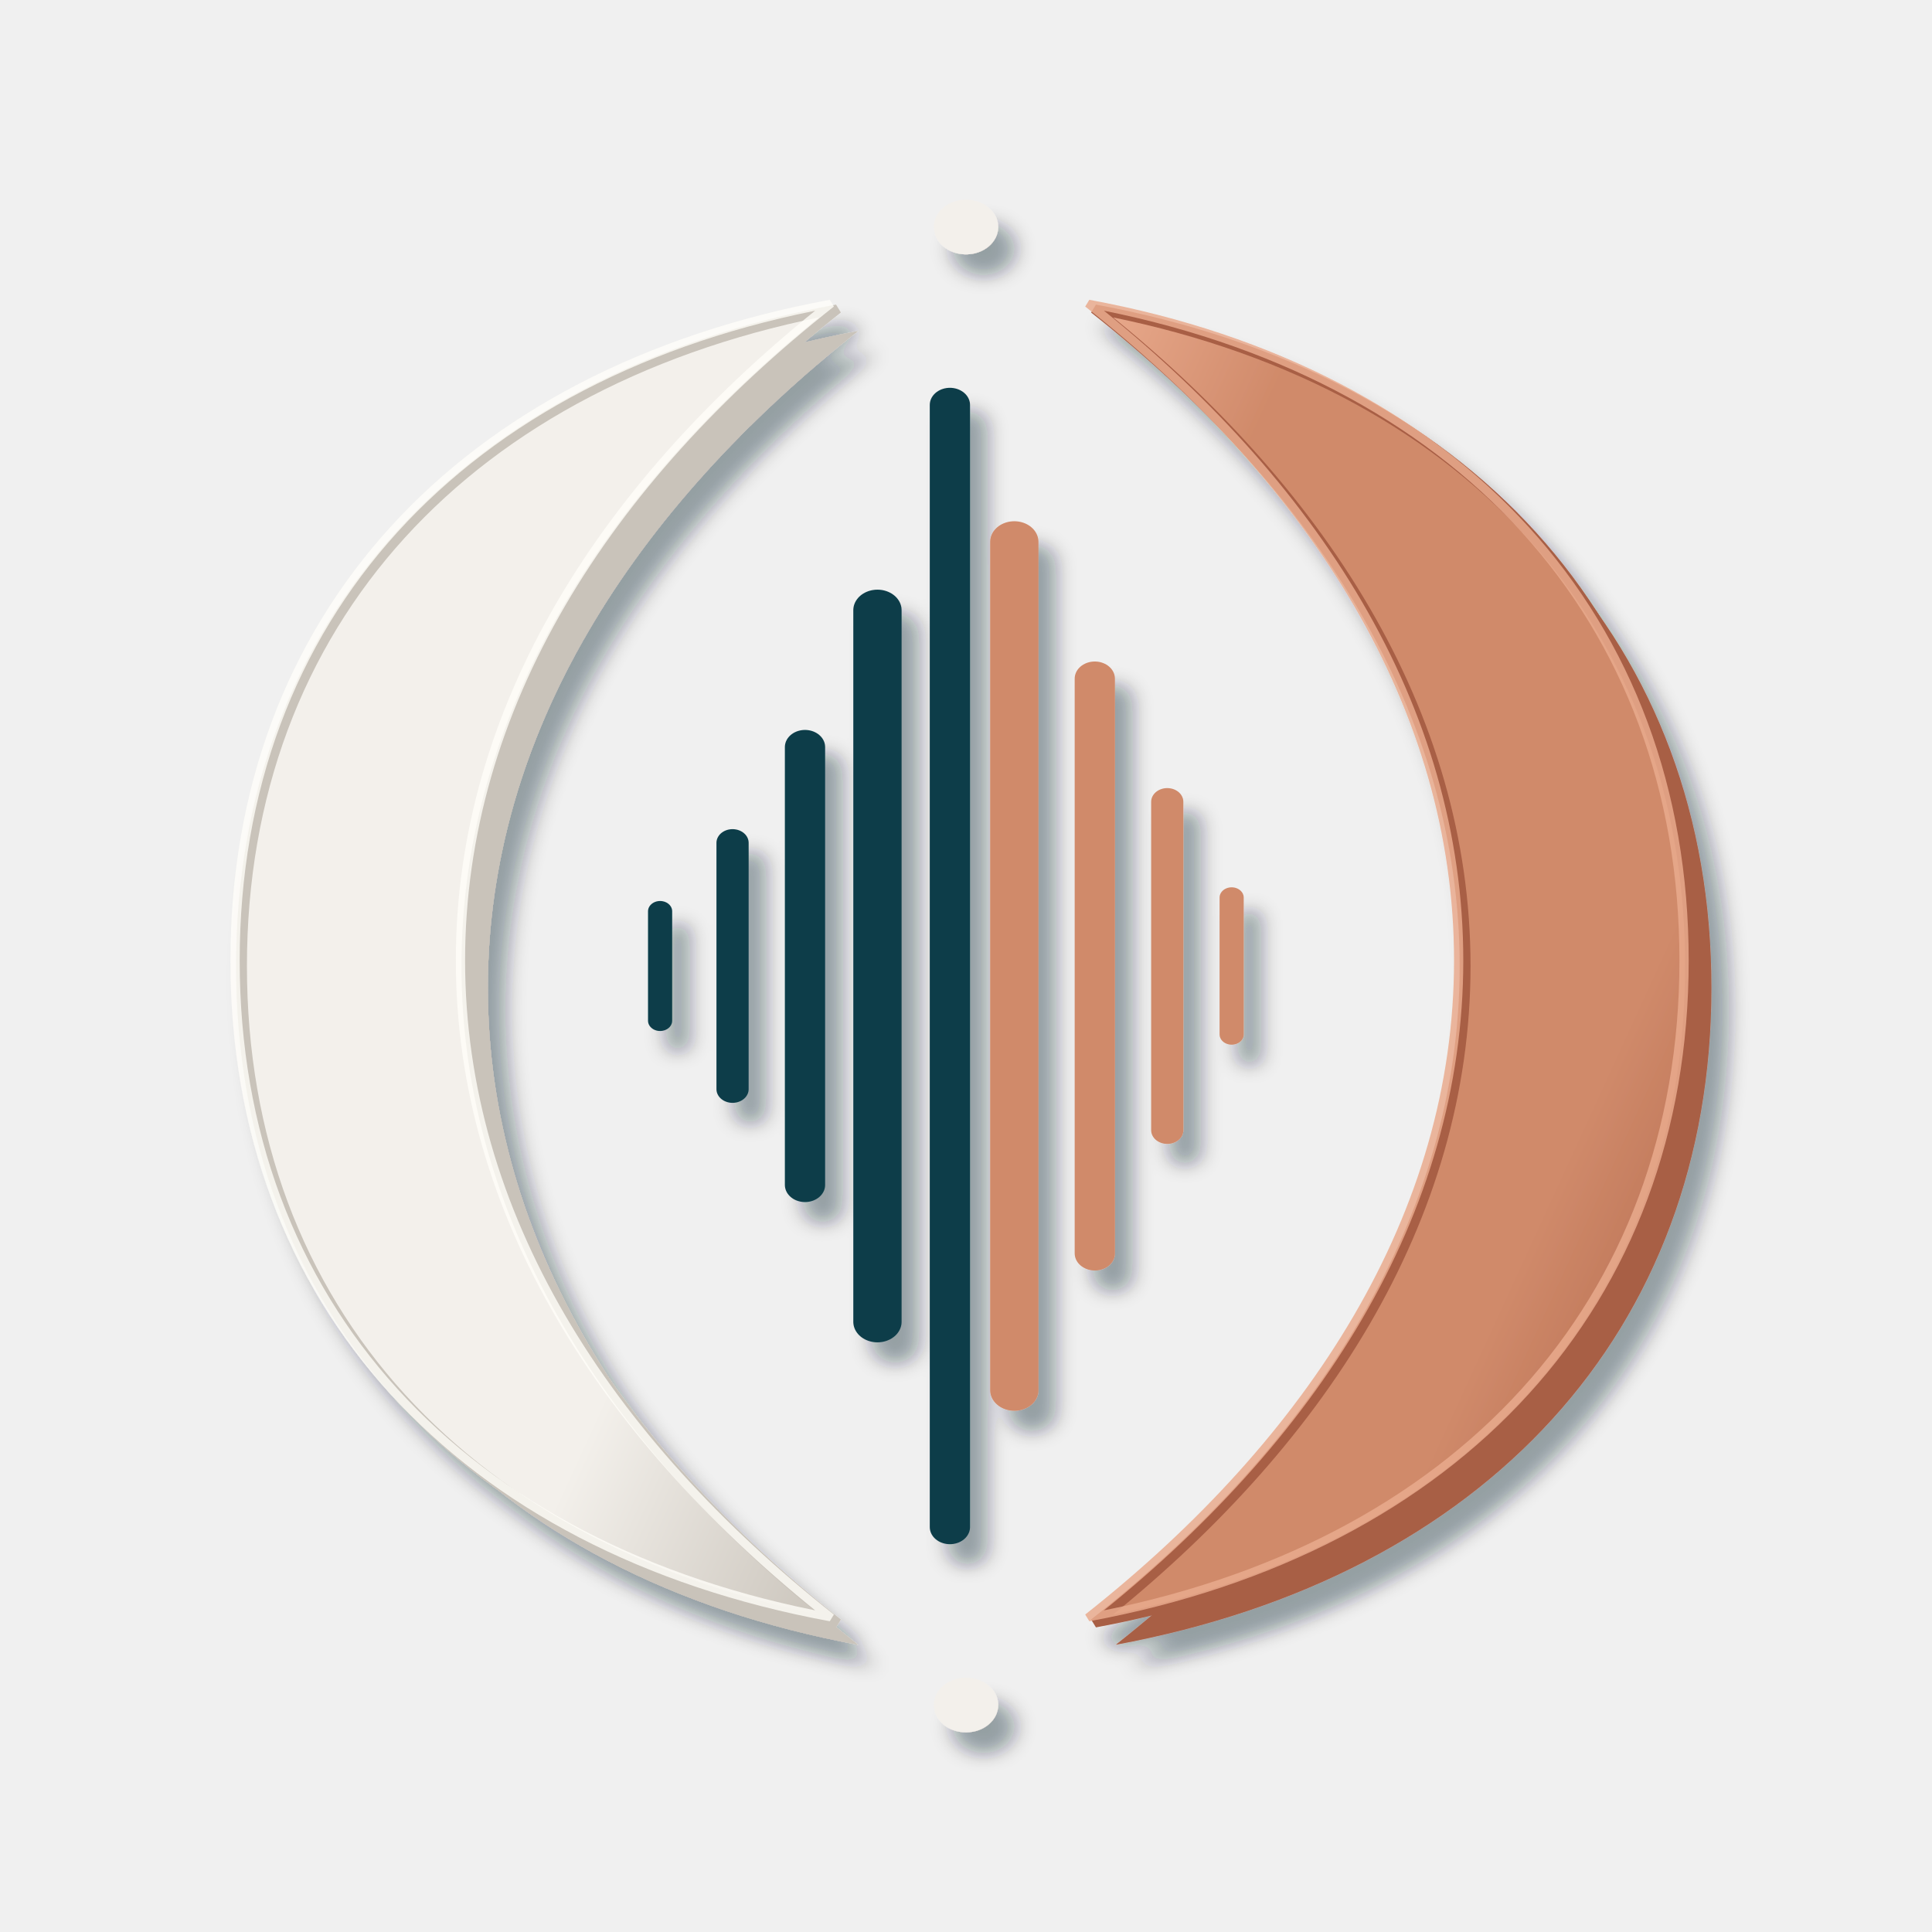
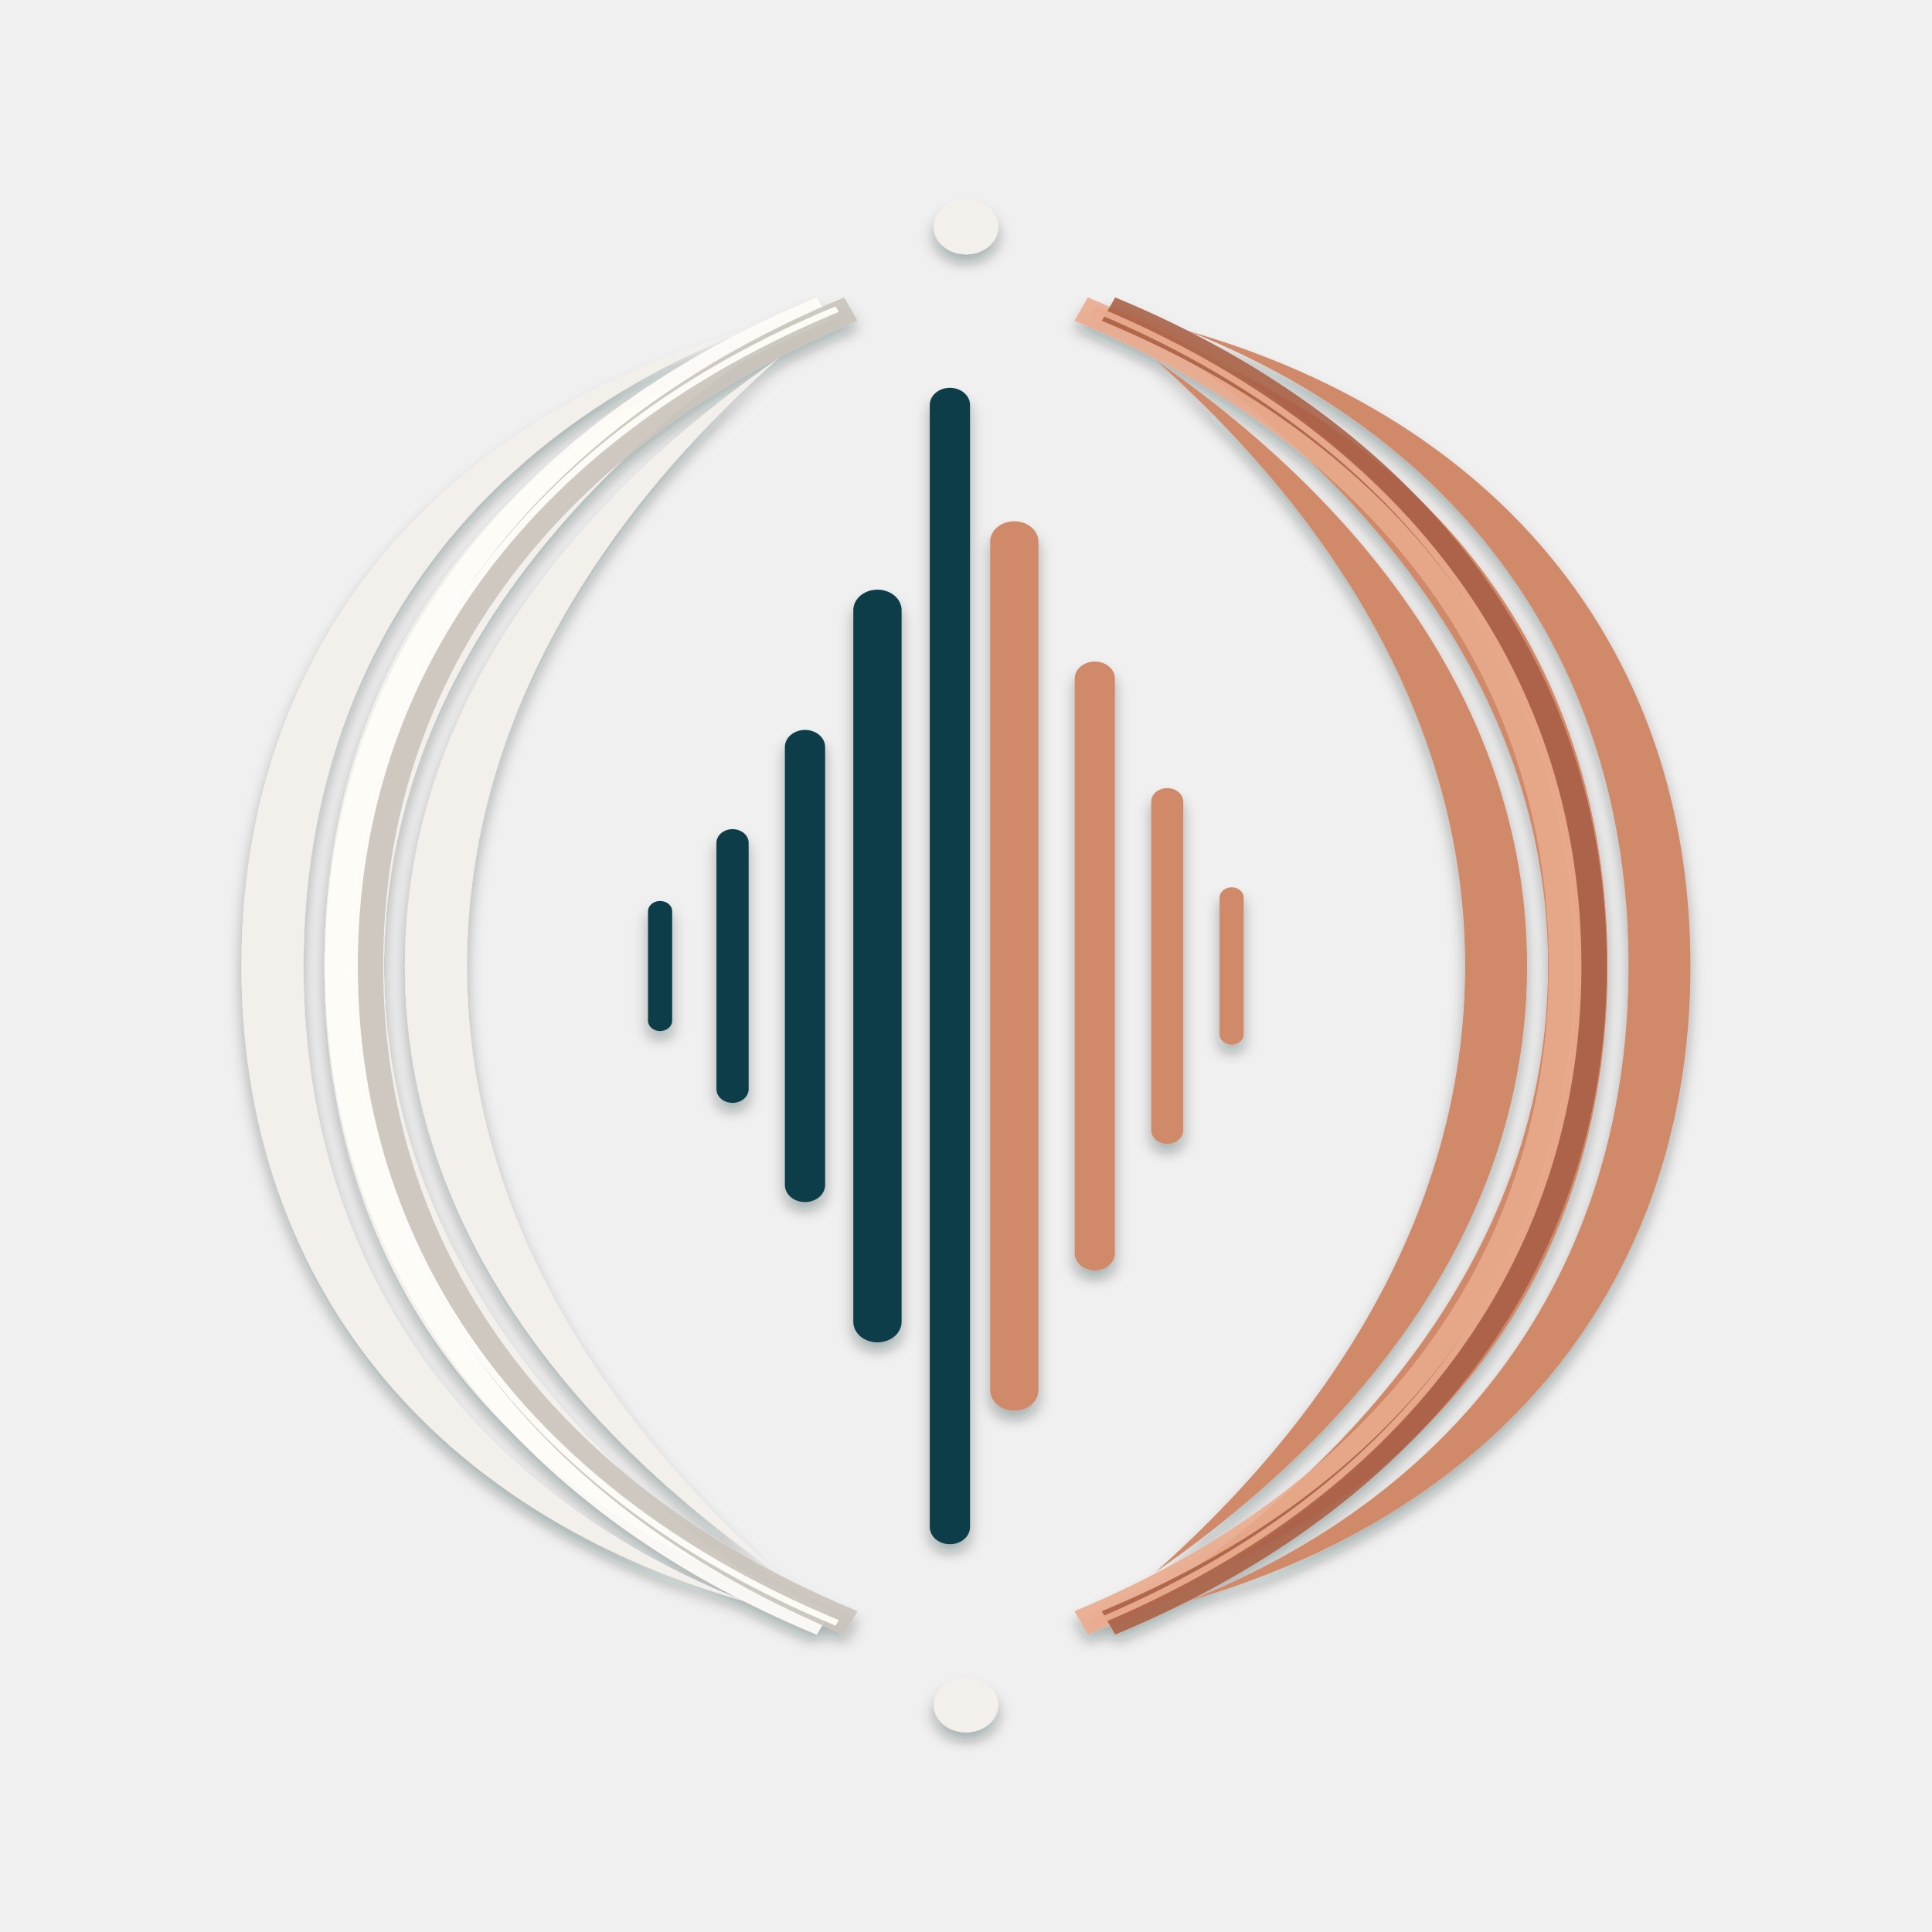
<svg xmlns="http://www.w3.org/2000/svg" viewBox="0 0 240 240" role="img" aria-labelledby="title">
  <defs>
-     <linearGradient id="left-face" x1="0" y1="0" x2="1" y2="1">
-       <stop stop-color="#FFFDF9" />
-       <stop offset=".18" stop-color="#F3F0EB" />
-       <stop offset=".72" stop-color="#F3F0EB" />
+     <radialGradient id="left-face">
+       <stop stop-color="#F3F0EB" />
+       <stop offset=".7" stop-color="#F3F0EB" />
      <stop offset="1" stop-color="#C9C3BA" />
-     </linearGradient>
-     <linearGradient id="right-face" x1="0" y1="0" x2="1" y2="1">
-       <stop stop-color="#E9AA8D" />
-       <stop offset=".18" stop-color="#D08A6A" />
-       <stop offset=".72" stop-color="#D08A6A" />
+     </radialGradient>
+     <radialGradient id="right-face">
+       <stop stop-color="#D08A6A" />
+       <stop offset=".7" stop-color="#D08A6A" />
      <stop offset="1" stop-color="#A85E45" />
-     </linearGradient>
+     </radialGradient>
    <linearGradient id="word-face" x1="0" y1="0" x2="0" y2="1">
      <stop stop-color="#FFFDF9" />
      <stop offset=".2" stop-color="#F3F0EB" />
      <stop offset=".72" stop-color="#F3F0EB" />
      <stop offset="1" stop-color="#C9C3BA" />
    </linearGradient>
    <linearGradient id="word-highlight" x1="0" y1="0" x2="1" y2="1">
      <stop stop-color="#FFFDF9" />
      <stop offset="1" stop-color="#F3F0EB" />
    </linearGradient>
    <linearGradient id="word-shadow" x1="0" y1="0" x2="1" y2="1">
      <stop stop-color="#F3F0EB" />
      <stop offset="1" stop-color="#C9C3BA" />
    </linearGradient>
    <filter id="raised" x="-30%" y="-30%" width="170%" height="180%">
-       <feDropShadow dx="2.2" dy="3.2" stdDeviation="1.25" flood-color="#061C22" flood-opacity=".38" />
+       <feDropShadow dx="0" dy="1.4" stdDeviation=".9" flood-color="#061C22" flood-opacity=".3" />
    </filter>
    <filter id="word-depth" x="-8%" y="-20%" width="116%" height="150%">
      <feGaussianBlur in="SourceAlpha" stdDeviation="2" result="glowAlpha" />
      <feFlood flood-color="#F3F0EB" flood-opacity=".14" />
      <feComposite in2="glowAlpha" operator="in" result="glow" />
      <feDropShadow dx="1.6" dy="2.4" stdDeviation="1.1" flood-color="#061C22" flood-opacity=".38" />
      <feMerge>
        <feMergeNode in="glow" />
        <feMergeNode in="SourceGraphic" />
      </feMerge>
    </filter>
+     <mask id="left-split">
+       <rect width="240" height="240" fill="#fff" />
+       <path d="M104 24C62 38 39 74 39 120s23 82 65 96" fill="none" stroke="#000" stroke-width="2.6" />
+       <path d="M104 24C72 47 49 80 49 120s23 73 55 96" fill="none" stroke="#000" stroke-width="2.6" />
+     </mask>
+     <mask id="right-split">
+       <rect width="240" height="240" fill="#fff" />
+       <path d="M136 24c42 14 65 50 65 96s-23 82-65 96" fill="none" stroke="#000" stroke-width="2.6" />
+       <path d="M136 24c32 23 55 56 55 96s-23 73-55 96" fill="none" stroke="#000" stroke-width="2.6" />
+     </mask>
  </defs>
  <g transform="translate(0 18) scale(1 .85)">
    <g filter="url(#raised)">
-       <path d="M104 24C58 34 30 70 30 120s28 86 74 96C76 190 58 157 58 120s18-70 46-96Z" fill="#C9C3BA" transform="translate(2.6 3.2)" />
-       <path d="M136 24c46 10 74 46 74 96s-28 86-74 96c28-26 46-59 46-96s-18-70-46-96Z" fill="#A85E45" transform="translate(2.6 3.2)" />
-       <path d="M104 24C58 34 30 70 30 120s28 86 74 96C76 190 58 157 58 120s18-70 46-96Z" fill="url(#left-face)" stroke="#C9C3BA" stroke-width="1.35" />
-       <path d="M136 24c46 10 74 46 74 96s-28 86-74 96c28-26 46-59 46-96s-18-70-46-96Z" fill="url(#right-face)" stroke="#A85E45" stroke-width="1.35" />
-       <path d="M104 24C58 34 30 70 30 120s28 86 74 96C76 190 58 157 58 120s18-70 46-96Z" fill="none" stroke="#FFFDF9" stroke-opacity=".8" stroke-width="1.15" transform="translate(-.8 -.8)" />
-       <path d="M136 24c46 10 74 46 74 96s-28 86-74 96c28-26 46-59 46-96s-18-70-46-96Z" fill="none" stroke="#E9AA8D" stroke-opacity=".85" stroke-width="1.15" transform="translate(-.8 -.8)" />
+       <path d="M104 24C58 34 30 70 30 120s28 86 74 96C76 190 58 157 58 120s18-70 46-96Z" fill="#F3F0EB" mask="url(#left-split)" />
+       <path d="M136 24c46 10 74 46 74 96s-28 86-74 96c28-26 46-59 46-96s-18-70-46-96Z" fill="#D08A6A" mask="url(#right-split)" />
+       <g fill="none" stroke-linecap="butt">
+         <path d="M104 24C67 42 44 76 44 120s23 78 60 96" stroke="#FFFDF9" stroke-opacity=".9" stroke-width="3.8" transform="translate(-1.7 0)" />
+         <path d="M104 24C67 42 44 76 44 120s23 78 60 96" stroke="#C9C3BA" stroke-opacity=".88" stroke-width="3.8" transform="translate(1.7 0)" />
+         <path d="M104 24C67 42 44 76 44 120s23 78 60 96" stroke="#FFFDF9" stroke-opacity=".96" stroke-width=".9" />
+         <path d="M136 24c37 18 60 52 60 96s-23 78-60 96" stroke="#E9AA8D" stroke-opacity=".9" stroke-width="3.8" transform="translate(-1.7 0)" />
+         <path d="M136 24c37 18 60 52 60 96s-23 78-60 96" stroke="#A85E45" stroke-opacity=".88" stroke-width="3.8" transform="translate(1.7 0)" />
+         <path d="M136 24c37 18 60 52 60 96s-23 78-60 96" stroke="#E9AA8D" stroke-opacity=".96" stroke-width=".9" />
+       </g>
      <g fill="none" stroke-linecap="round">
        <path d="M82 112v16" stroke="#0E3D4A" stroke-width="3" />
        <path d="M91 102v36" stroke="#0E3D4A" stroke-width="4" />
        <path d="M100 88v64" stroke="#0E3D4A" stroke-width="5" />
        <path d="M109 68v104" stroke="#0E3D4A" stroke-width="6" />
        <path d="M118 38v164" stroke="#0E3D4A" stroke-width="5" />
        <path d="M126 58v124" stroke="#D08A6A" stroke-width="6" />
        <path d="M136 78v84" stroke="#D08A6A" stroke-width="5" />
        <path d="M145 96v48" stroke="#D08A6A" stroke-width="4" />
        <path d="M153 110v20" stroke="#D08A6A" stroke-width="3" />
      </g>
      <circle cx="120" cy="12" r="4" fill="#F3F0EB" />
      <circle cx="120" cy="228" r="4" fill="#F3F0EB" />
    </g>
  </g>
</svg>
